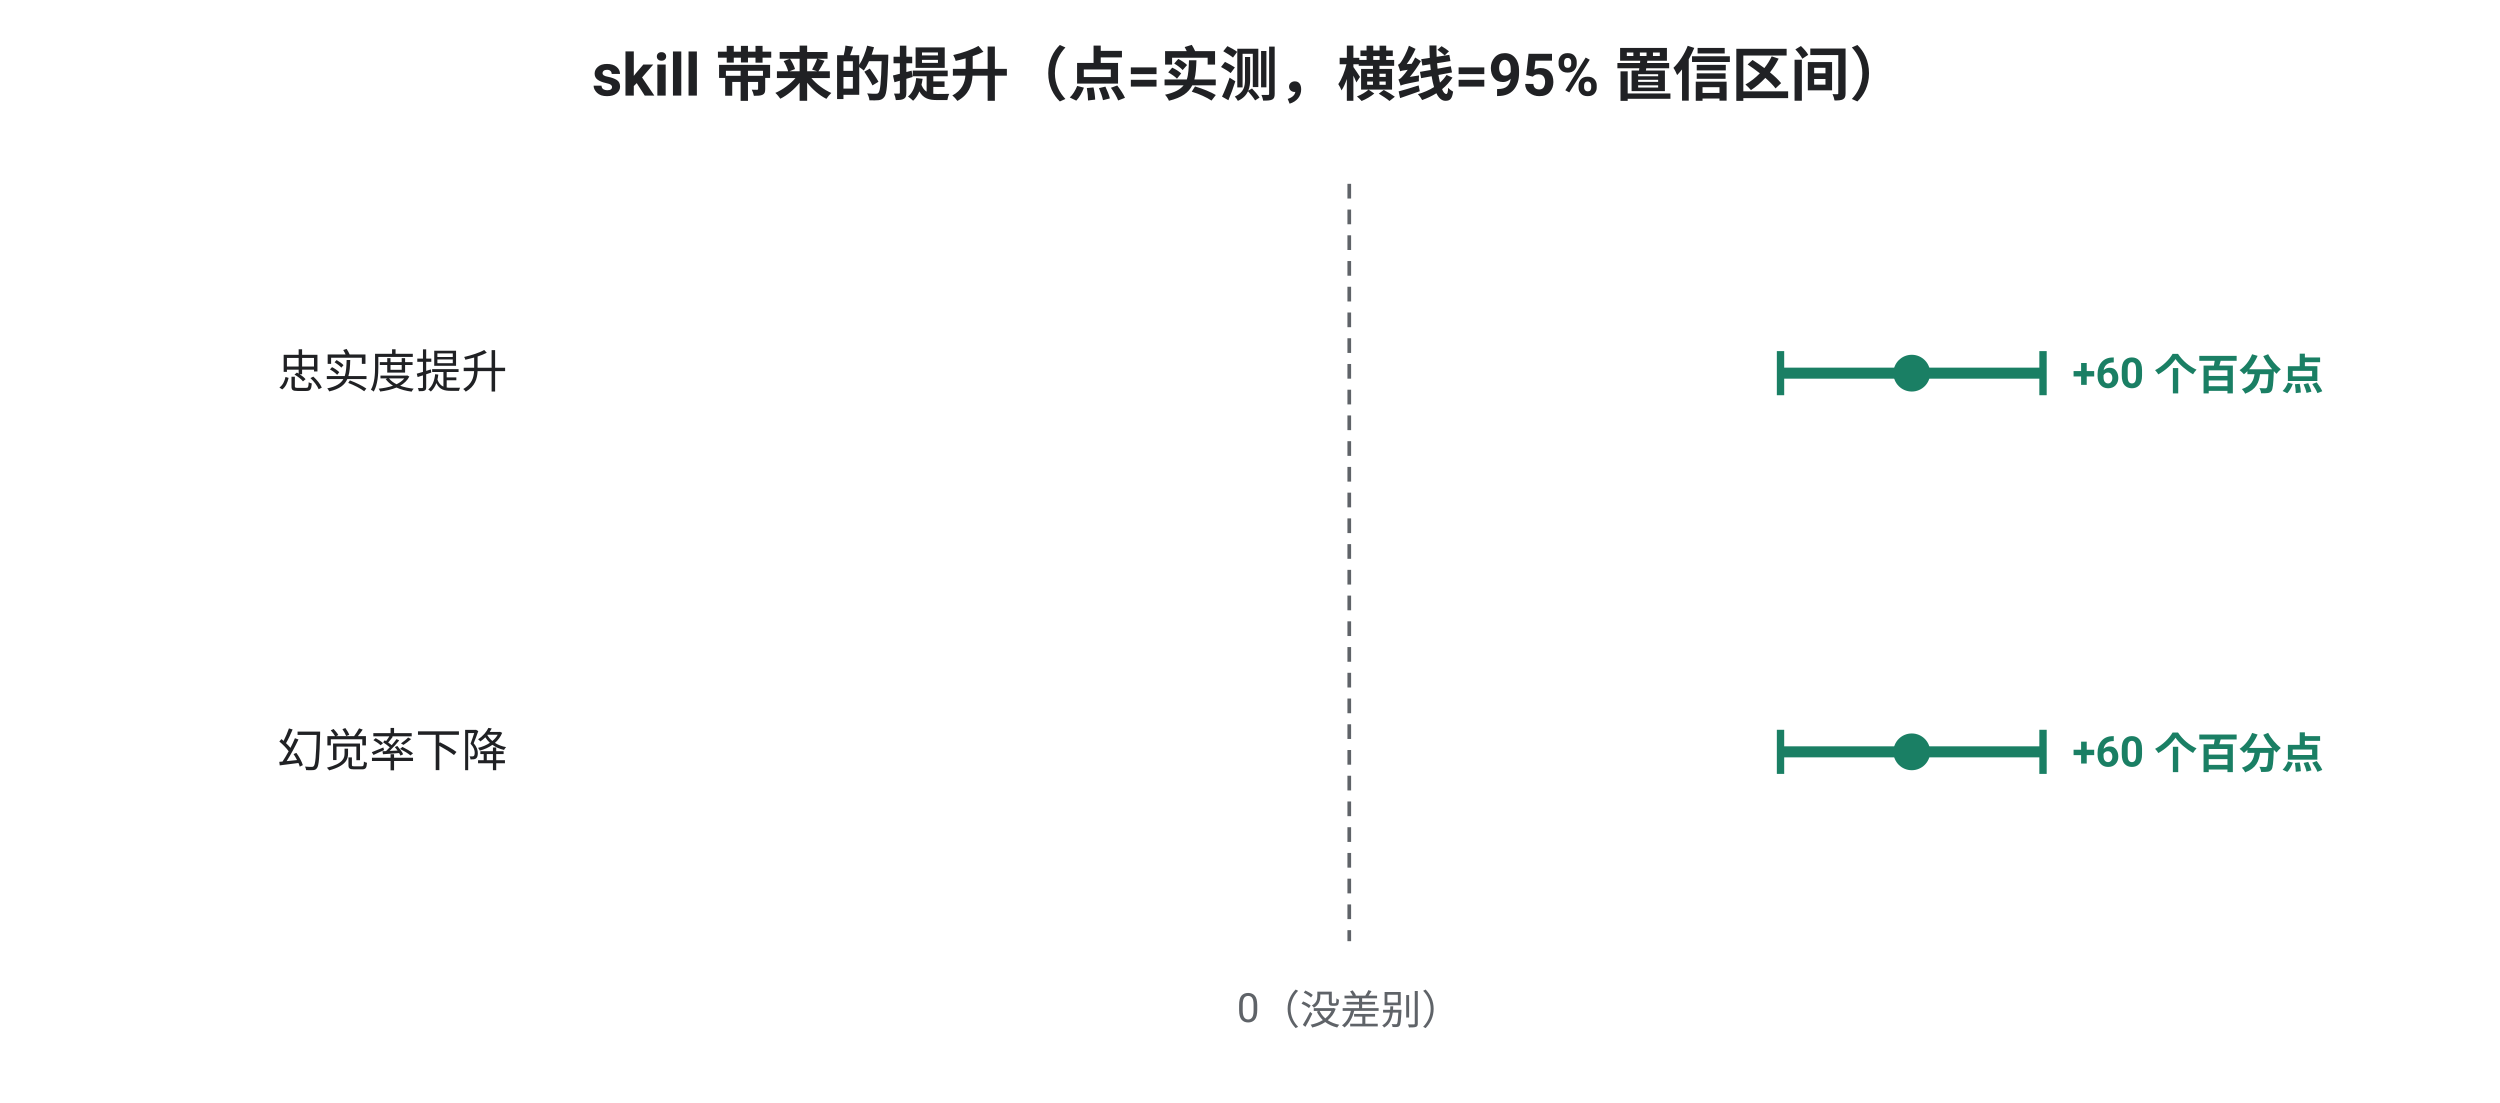
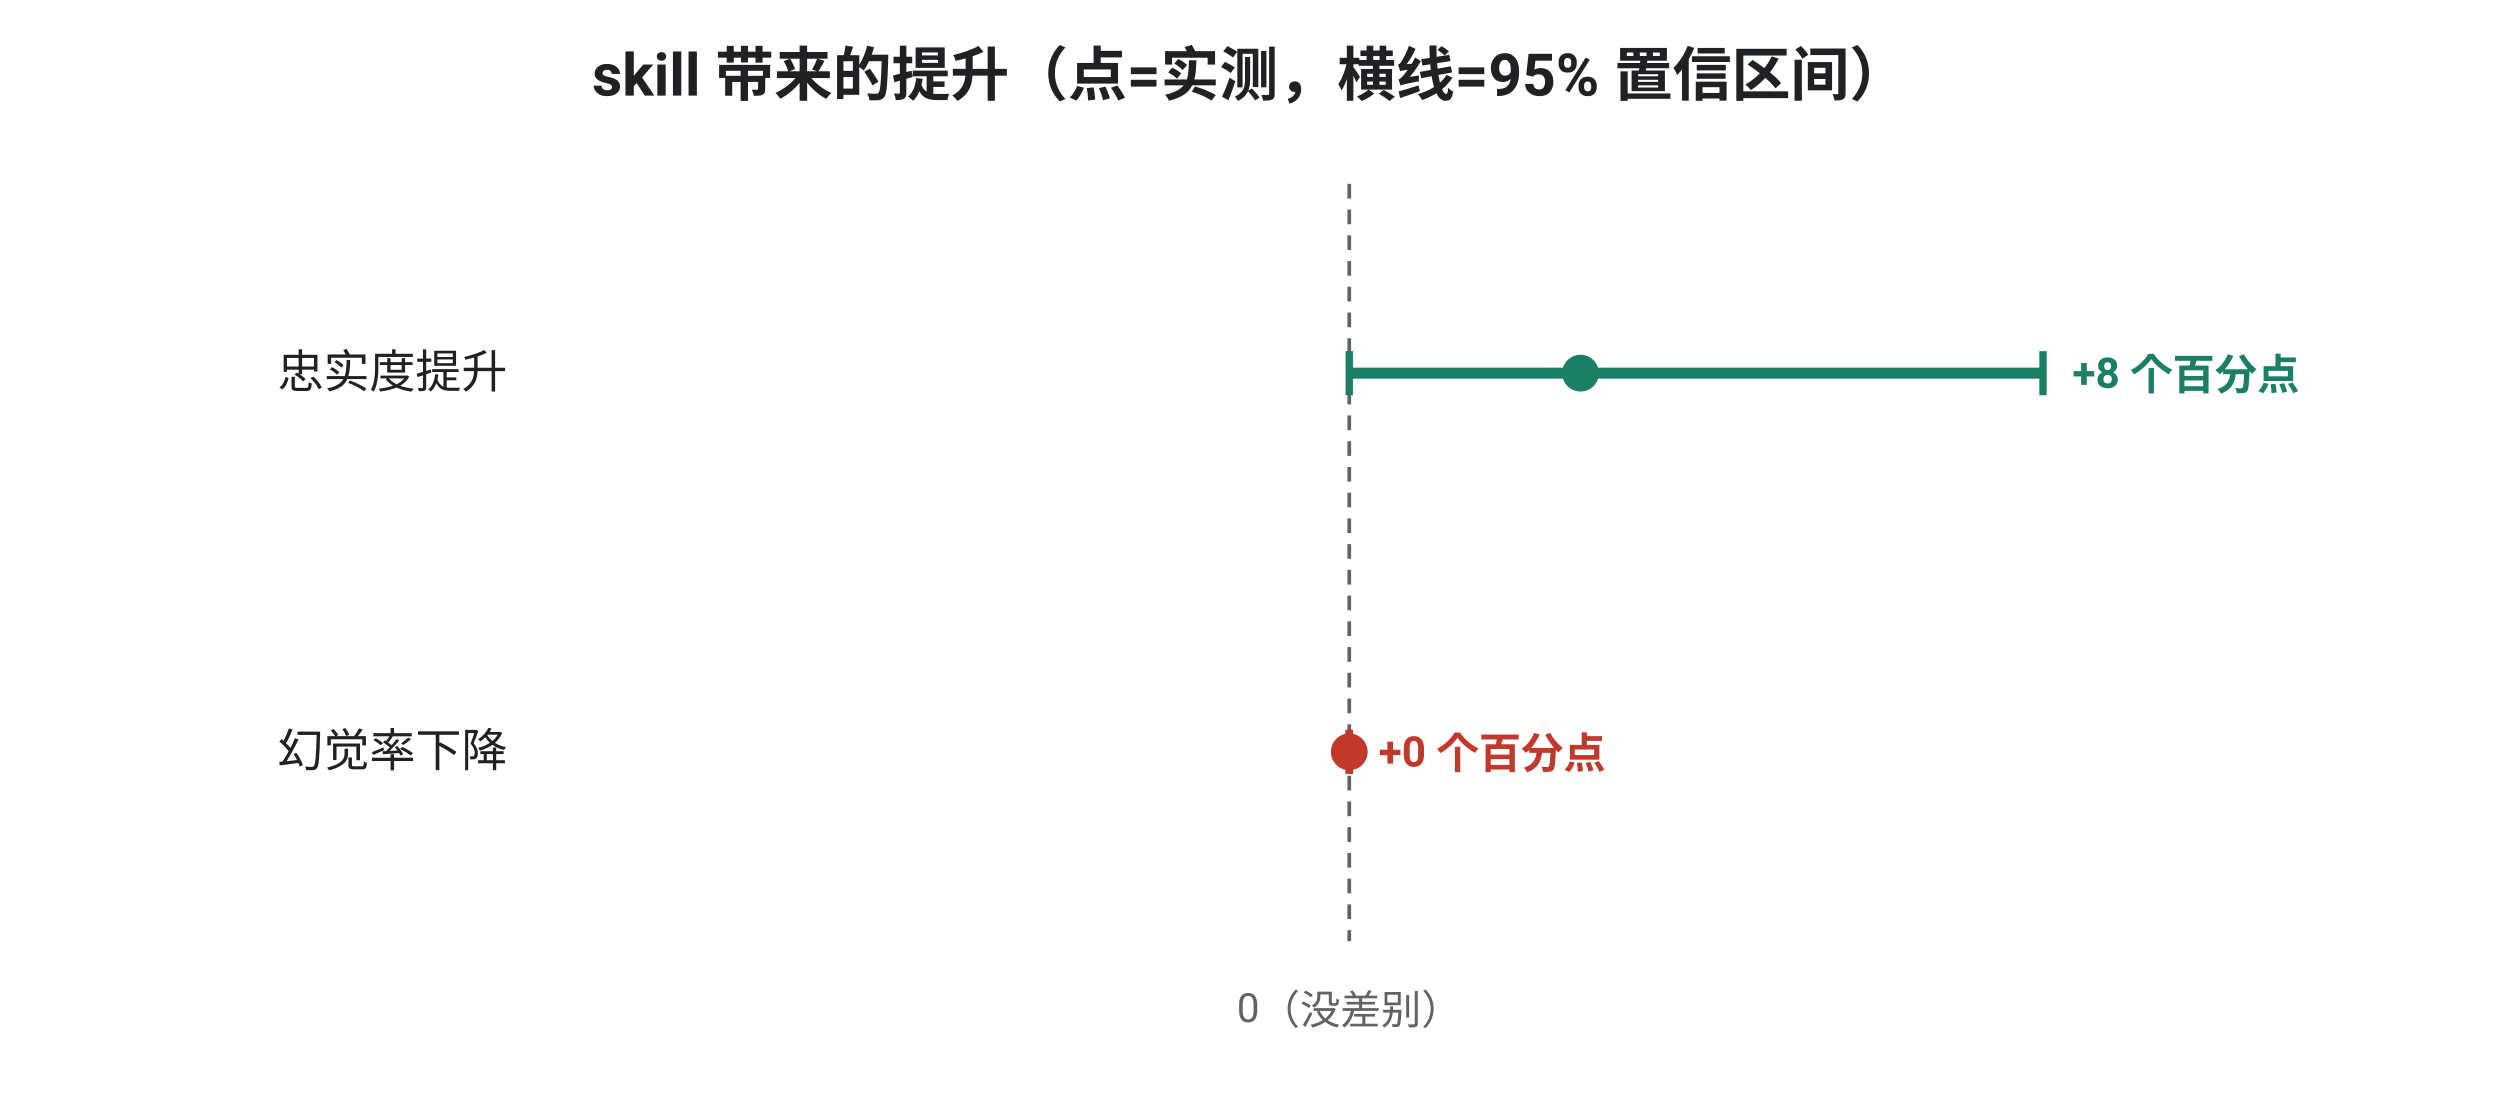
<svg xmlns="http://www.w3.org/2000/svg" viewBox="0 0 680 300" font-family="-apple-system,Segoe UI,Roboto,Helvetica,Arial,sans-serif">
  <text x="340.0" y="26" text-anchor="middle" font-size="16" font-weight="700" fill="#202124">skill 带来的提升（点=实测，横线=95% 置信区间）</text>
  <line x1="367.0" y1="50" x2="367.0" y2="256" stroke="#5f6368" stroke-dasharray="4 3" />
  <text x="367.0" y="278.0" text-anchor="middle" font-size="11" fill="#5f6368">0（没差别）</text>
-   <line x1="484.3" y1="101.5" x2="555.7" y2="101.5" stroke="#1a7f64" stroke-width="3" />
-   <line x1="484.3" y1="95.5" x2="484.3" y2="107.5" stroke="#1a7f64" stroke-width="2" />
+   <line x1="367.0" y1="101.5" x2="555.7" y2="101.5" stroke="#1a7f64" stroke-width="3" />
+   <line x1="367.0" y1="95.5" x2="367.0" y2="107.5" stroke="#1a7f64" stroke-width="2" />
  <line x1="555.7" y1="95.5" x2="555.7" y2="107.5" stroke="#1a7f64" stroke-width="2" />
-   <circle cx="520.0" cy="101.5" r="5" fill="#1a7f64" />
+   <circle cx="429.9" cy="101.5" r="5" fill="#1a7f64" />
  <text x="138" y="105.5" text-anchor="end" font-size="12.5" fill="#202124">忠实度提升</text>
-   <text x="563.7" y="105.5" font-size="11.5" font-weight="600" fill="#1a7f64">+60 个百分点</text>
-   <line x1="484.3" y1="204.5" x2="555.7" y2="204.5" stroke="#1a7f64" stroke-width="3" />
-   <line x1="484.3" y1="198.5" x2="484.3" y2="210.5" stroke="#1a7f64" stroke-width="2" />
-   <line x1="555.7" y1="198.5" x2="555.7" y2="210.5" stroke="#1a7f64" stroke-width="2" />
-   <circle cx="520.0" cy="204.5" r="5" fill="#1a7f64" />
+   <text x="563.7" y="105.5" font-size="11.5" font-weight="600" fill="#1a7f64">+8 个百分点</text>
+   <line x1="367.0" y1="204.5" x2="367.0" y2="204.5" stroke="#c0392b" stroke-width="3" />
+   <line x1="367.0" y1="198.5" x2="367.0" y2="210.5" stroke="#c0392b" stroke-width="2" />
+   <line x1="367.0" y1="198.5" x2="367.0" y2="210.5" stroke="#c0392b" stroke-width="2" />
+   <circle cx="367.0" cy="204.5" r="5" fill="#c0392b" />
  <text x="138" y="208.5" text-anchor="end" font-size="12.5" fill="#202124">幻觉率下降</text>
-   <text x="563.7" y="208.5" font-size="11.5" font-weight="600" fill="#1a7f64">+60 个百分点</text>
+   <text x="375.0" y="208.5" font-size="11.5" font-weight="600" fill="#c0392b">+0 个百分点</text>
</svg>
